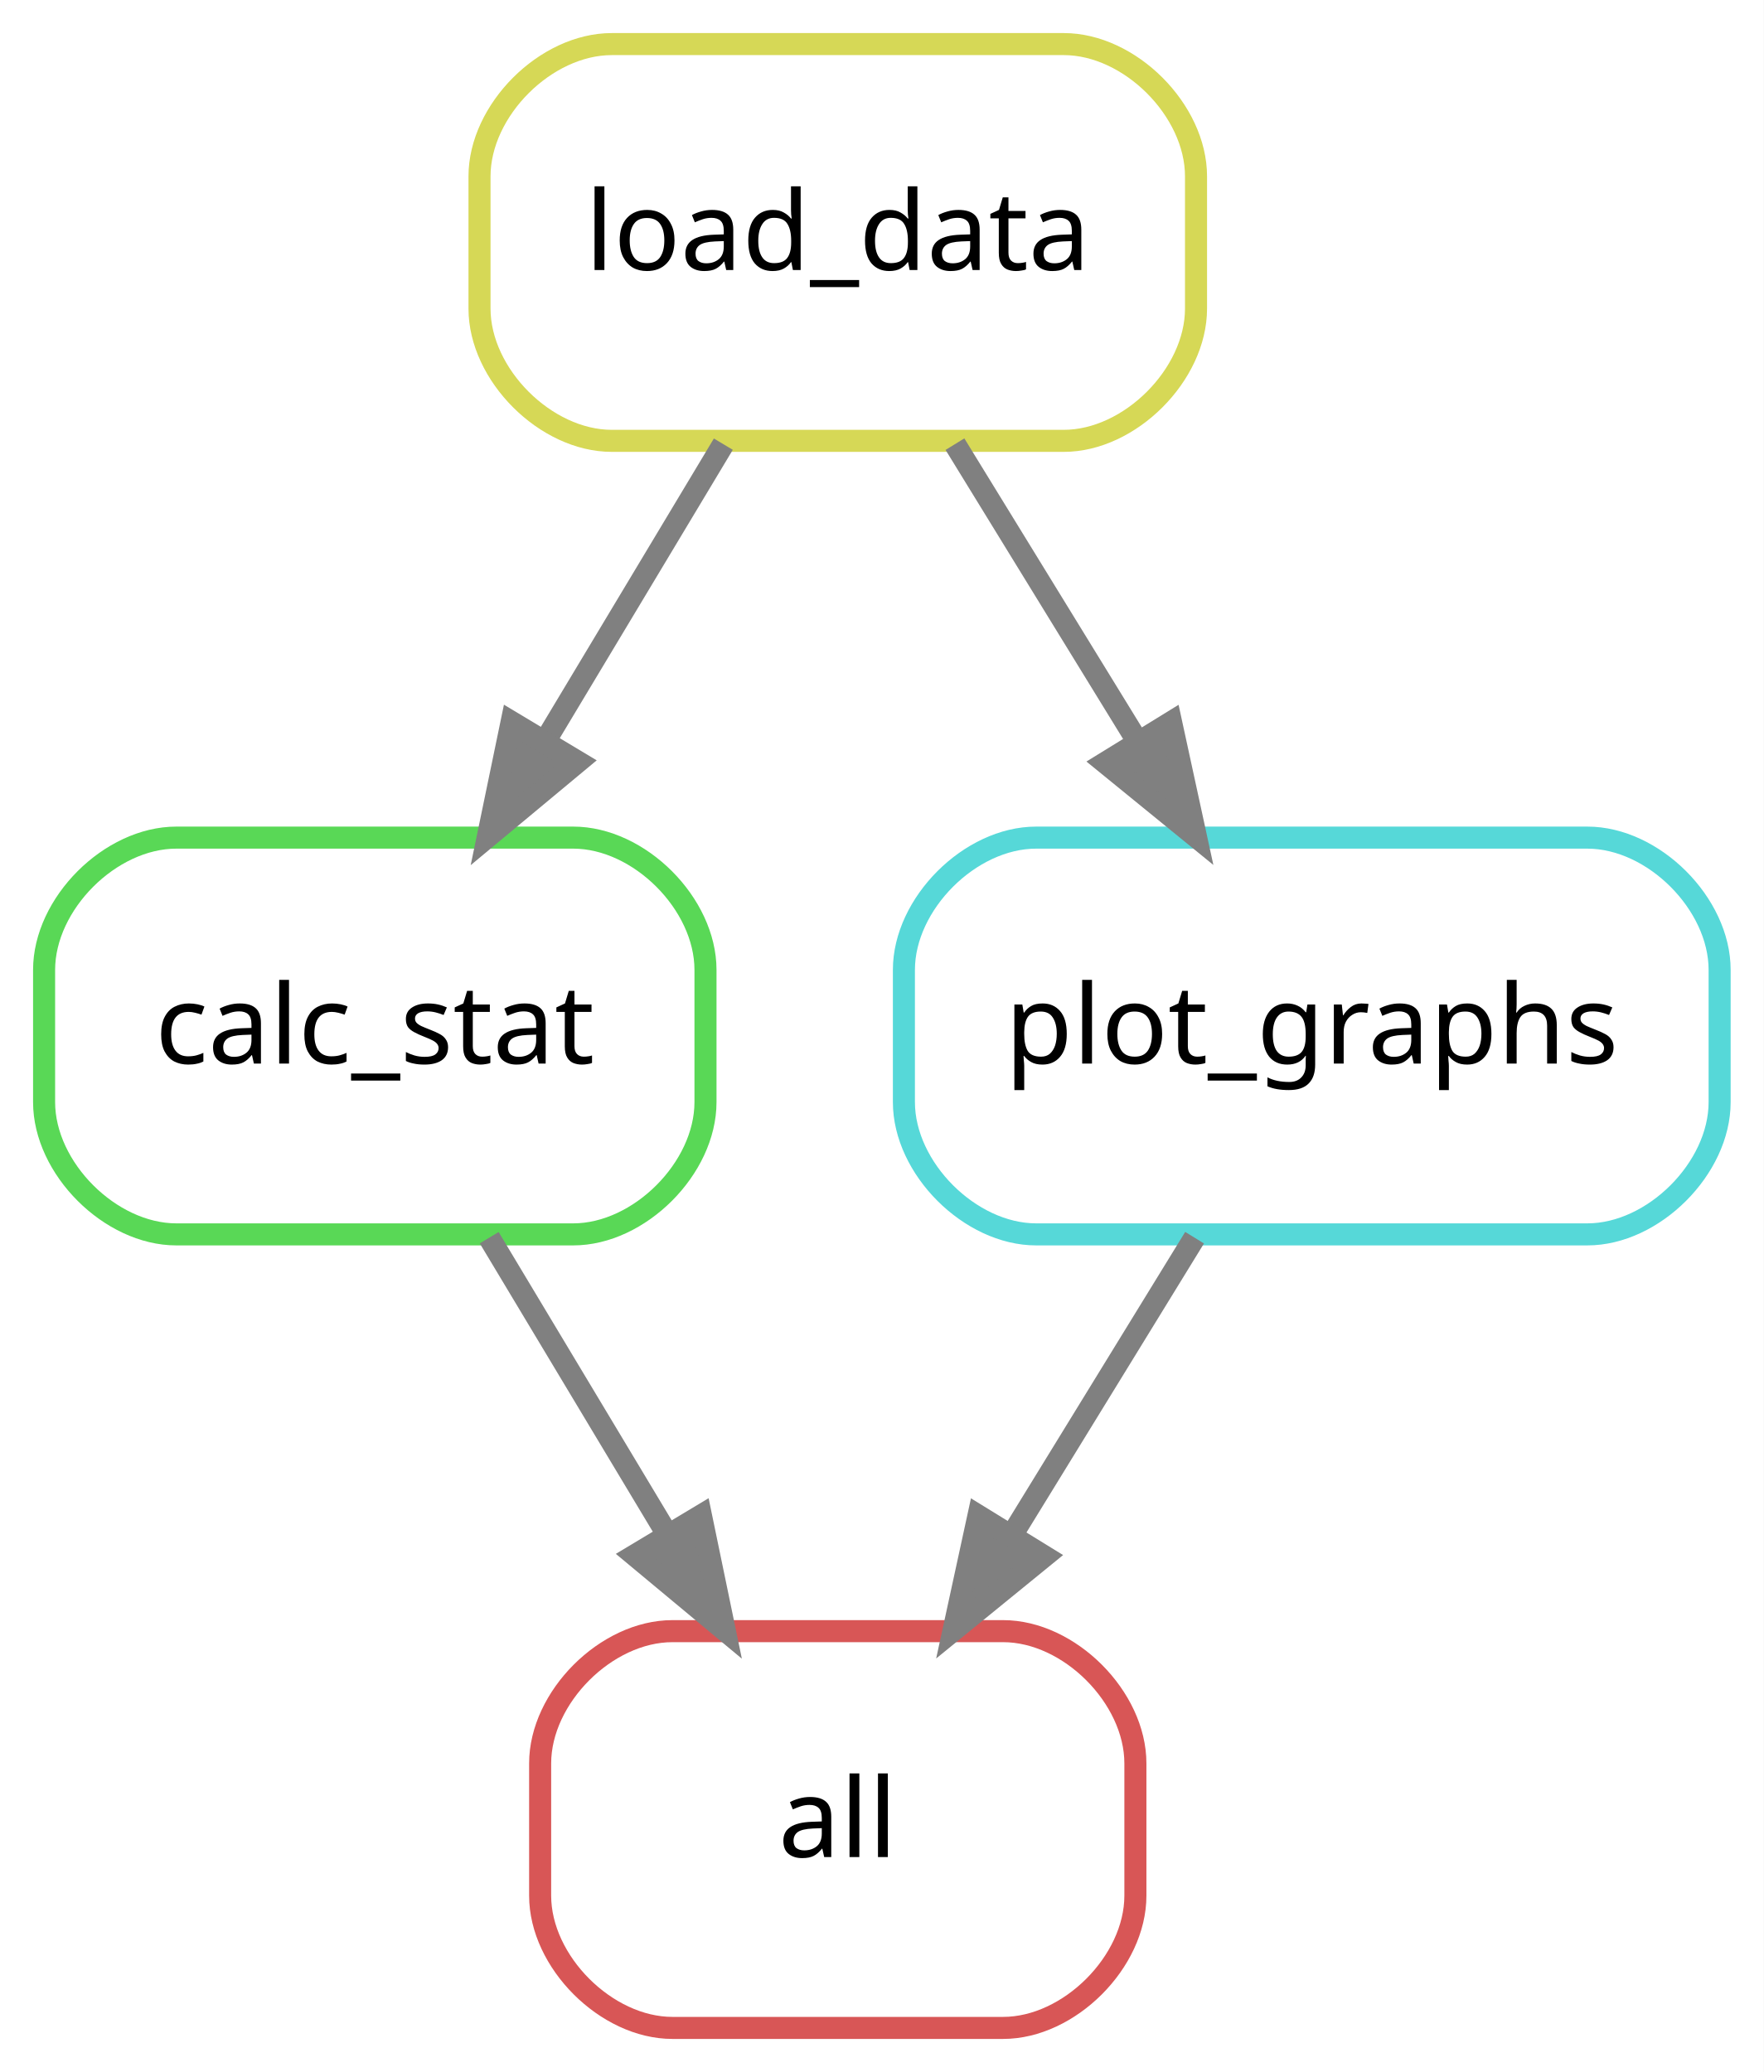
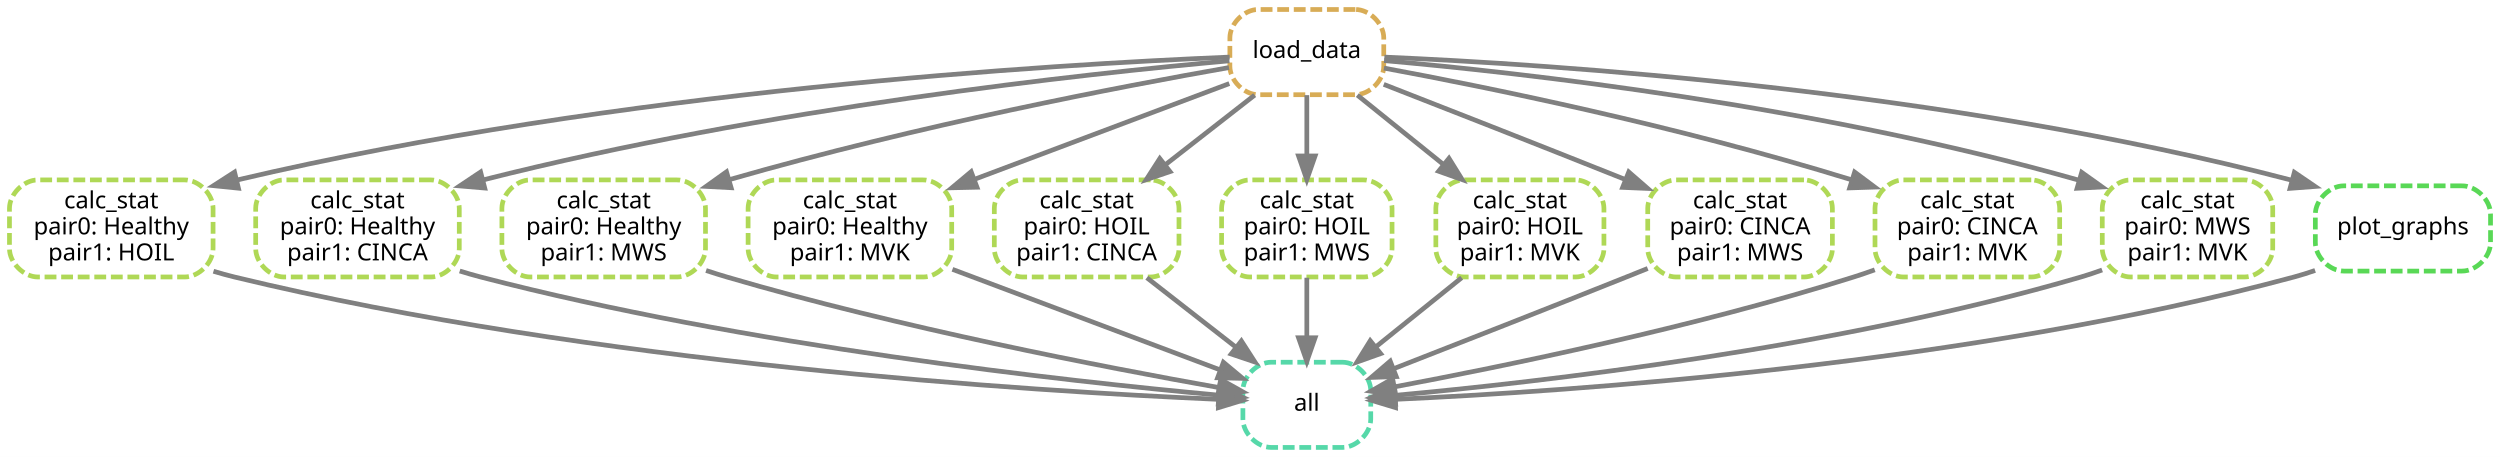
- <svg xmlns="http://www.w3.org/2000/svg" width="160pt" height="188pt" viewBox="0.00 0.00 160.00 188.00">
-   <g id="graph0" class="graph" transform="scale(1 1) rotate(0) translate(4 184)">
-     <polygon fill="white" stroke="transparent" points="-4,4 -4,-184 156,-184 156,4 -4,4" />
+ <svg xmlns="http://www.w3.org/2000/svg" width="1056pt" height="193pt" viewBox="0.00 0.00 1056.00 193.00">
+   <g id="graph0" class="graph" transform="scale(1 1) rotate(0) translate(4 189)">
+     <polygon fill="white" stroke="transparent" points="-4,4 -4,-189 1052,-189 1052,4 -4,4" />
    <g id="node1" class="node">
-       <path fill="none" stroke="#d85656" stroke-width="2" d="M87,-36C87,-36 57,-36 57,-36 51,-36 45,-30 45,-24 45,-24 45,-12 45,-12 45,-6 51,0 57,0 57,0 87,0 87,0 93,0 99,-6 99,-12 99,-12 99,-24 99,-24 99,-30 93,-36 87,-36" />
-       <text text-anchor="middle" x="72" y="-15.5" font-family="sans" font-size="10.00">all</text>
+       <path fill="none" stroke="#56d8a9" stroke-width="2" stroke-dasharray="5,2" d="M563,-36C563,-36 533,-36 533,-36 527,-36 521,-30 521,-24 521,-24 521,-12 521,-12 521,-6 527,0 533,0 533,0 563,0 563,0 569,0 575,-6 575,-12 575,-12 575,-24 575,-24 575,-30 569,-36 563,-36" />
+       <text text-anchor="middle" x="548" y="-15.5" font-family="sans" font-size="10.00">all</text>
    </g>
    <g id="node2" class="node">
-       <path fill="none" stroke="#59d856" stroke-width="2" d="M48,-108C48,-108 12,-108 12,-108 6,-108 0,-102 0,-96 0,-96 0,-84 0,-84 0,-78 6,-72 12,-72 12,-72 48,-72 48,-72 54,-72 60,-78 60,-84 60,-84 60,-96 60,-96 60,-102 54,-108 48,-108" />
-       <text text-anchor="middle" x="30" y="-87.5" font-family="sans" font-size="10.00">calc_stat</text>
+       <path fill="none" stroke="#afd856" stroke-width="2" stroke-dasharray="5,2" d="M74,-113C74,-113 12,-113 12,-113 6,-113 0,-107 0,-101 0,-101 0,-84 0,-84 0,-78 6,-72 12,-72 12,-72 74,-72 74,-72 80,-72 86,-78 86,-84 86,-84 86,-101 86,-101 86,-107 80,-113 74,-113" />
+       <text text-anchor="middle" x="43" y="-101" font-family="sans" font-size="10.00">calc_stat</text>
+       <text text-anchor="middle" x="43" y="-90" font-family="sans" font-size="10.00">pair0: Healthy</text>
+       <text text-anchor="middle" x="43" y="-79" font-family="sans" font-size="10.00">pair1: HOIL</text>
    </g>
    <g id="edge1" class="edge">
-       <path fill="none" stroke="grey" stroke-width="2" d="M40.38,-71.7C45.26,-63.56 51.19,-53.69 56.58,-44.7" />
-       <polygon fill="grey" stroke="grey" stroke-width="2" points="59.59,-46.48 61.74,-36.1 53.59,-42.88 59.59,-46.48" />
+       <path fill="none" stroke="grey" stroke-width="2" d="M86.17,-74.42C89.13,-73.52 92.1,-72.7 95,-72 246.23,-35.37 432.2,-23.75 510.48,-20.32" />
+       <polygon fill="grey" stroke="grey" stroke-width="2" points="510.95,-23.81 520.79,-19.89 510.66,-16.81 510.95,-23.81" />
    </g>
    <g id="node3" class="node">
-       <path fill="none" stroke="#56d8d8" stroke-width="2" d="M140,-108C140,-108 90,-108 90,-108 84,-108 78,-102 78,-96 78,-96 78,-84 78,-84 78,-78 84,-72 90,-72 90,-72 140,-72 140,-72 146,-72 152,-78 152,-84 152,-84 152,-96 152,-96 152,-102 146,-108 140,-108" />
-       <text text-anchor="middle" x="115" y="-87.5" font-family="sans" font-size="10.00">plot_graphs</text>
+       <path fill="none" stroke="#afd856" stroke-width="2" stroke-dasharray="5,2" d="M178,-113C178,-113 116,-113 116,-113 110,-113 104,-107 104,-101 104,-101 104,-84 104,-84 104,-78 110,-72 116,-72 116,-72 178,-72 178,-72 184,-72 190,-78 190,-84 190,-84 190,-101 190,-101 190,-107 184,-113 178,-113" />
+       <text text-anchor="middle" x="147" y="-101" font-family="sans" font-size="10.00">calc_stat</text>
+       <text text-anchor="middle" x="147" y="-90" font-family="sans" font-size="10.00">pair0: Healthy</text>
+       <text text-anchor="middle" x="147" y="-79" font-family="sans" font-size="10.00">pair1: CINCA</text>
    </g>
    <g id="edge2" class="edge">
-       <path fill="none" stroke="grey" stroke-width="2" d="M104.37,-71.7C99.37,-63.56 93.31,-53.69 87.79,-44.7" />
-       <polygon fill="grey" stroke="grey" stroke-width="2" points="90.72,-42.79 82.51,-36.1 84.76,-46.46 90.72,-42.79" />
+       <path fill="none" stroke="grey" stroke-width="2" d="M190.19,-74.53C193.15,-73.61 196.11,-72.75 199,-72 310.52,-42.96 446.5,-27.99 510.84,-22.08" />
+       <polygon fill="grey" stroke="grey" stroke-width="2" points="511.26,-25.56 520.91,-21.18 510.63,-18.59 511.26,-25.56" />
    </g>
    <g id="node4" class="node">
-       <path fill="none" stroke="#d6d856" stroke-width="2" d="M92.5,-180C92.5,-180 51.5,-180 51.5,-180 45.5,-180 39.5,-174 39.5,-168 39.5,-168 39.5,-156 39.5,-156 39.5,-150 45.5,-144 51.5,-144 51.5,-144 92.5,-144 92.5,-144 98.5,-144 104.5,-150 104.5,-156 104.5,-156 104.5,-168 104.5,-168 104.5,-174 98.5,-180 92.5,-180" />
-       <text text-anchor="middle" x="72" y="-159.5" font-family="sans" font-size="10.00">load_data</text>
+       <path fill="none" stroke="#afd856" stroke-width="2" stroke-dasharray="5,2" d="M282,-113C282,-113 220,-113 220,-113 214,-113 208,-107 208,-101 208,-101 208,-84 208,-84 208,-78 214,-72 220,-72 220,-72 282,-72 282,-72 288,-72 294,-78 294,-84 294,-84 294,-101 294,-101 294,-107 288,-113 282,-113" />
+       <text text-anchor="middle" x="251" y="-101" font-family="sans" font-size="10.00">calc_stat</text>
+       <text text-anchor="middle" x="251" y="-90" font-family="sans" font-size="10.00">pair0: Healthy</text>
+       <text text-anchor="middle" x="251" y="-79" font-family="sans" font-size="10.00">pair1: MWS</text>
    </g>
    <g id="edge3" class="edge">
-       <path fill="none" stroke="grey" stroke-width="2" d="M61.62,-143.7C56.74,-135.56 50.81,-125.69 45.42,-116.7" />
-       <polygon fill="grey" stroke="grey" stroke-width="2" points="48.41,-114.88 40.26,-108.1 42.41,-118.48 48.41,-114.88" />
+       <path fill="none" stroke="grey" stroke-width="2" d="M294.25,-74.74C297.2,-73.77 300.13,-72.84 303,-72 375.54,-50.67 462.48,-33.88 510.85,-25.29" />
+       <polygon fill="grey" stroke="grey" stroke-width="2" points="511.61,-28.71 520.85,-23.54 510.4,-21.82 511.61,-28.71" />
+     </g>
+     <g id="node5" class="node">
+       <path fill="none" stroke="#afd856" stroke-width="2" stroke-dasharray="5,2" d="M386,-113C386,-113 324,-113 324,-113 318,-113 312,-107 312,-101 312,-101 312,-84 312,-84 312,-78 318,-72 324,-72 324,-72 386,-72 386,-72 392,-72 398,-78 398,-84 398,-84 398,-101 398,-101 398,-107 392,-113 386,-113" />
+       <text text-anchor="middle" x="355" y="-101" font-family="sans" font-size="10.00">calc_stat</text>
+       <text text-anchor="middle" x="355" y="-90" font-family="sans" font-size="10.00">pair0: Healthy</text>
+       <text text-anchor="middle" x="355" y="-79" font-family="sans" font-size="10.00">pair1: MVK</text>
    </g>
    <g id="edge4" class="edge">
-       <path fill="none" stroke="grey" stroke-width="2" d="M82.63,-143.7C87.63,-135.56 93.69,-125.69 99.21,-116.7" />
-       <polygon fill="grey" stroke="grey" stroke-width="2" points="102.24,-118.46 104.49,-108.1 96.28,-114.79 102.24,-118.46" />
+       <path fill="none" stroke="grey" stroke-width="2" d="M398.31,-75.23C432.36,-62.44 479.24,-44.83 511.42,-32.74" />
+       <polygon fill="grey" stroke="grey" stroke-width="2" points="512.77,-35.97 520.9,-29.18 510.31,-29.42 512.77,-35.97" />
+     </g>
+     <g id="node6" class="node">
+       <path fill="none" stroke="#afd856" stroke-width="2" stroke-dasharray="5,2" d="M482,-113C482,-113 428,-113 428,-113 422,-113 416,-107 416,-101 416,-101 416,-84 416,-84 416,-78 422,-72 428,-72 428,-72 482,-72 482,-72 488,-72 494,-78 494,-84 494,-84 494,-101 494,-101 494,-107 488,-113 482,-113" />
+       <text text-anchor="middle" x="455" y="-101" font-family="sans" font-size="10.00">calc_stat</text>
+       <text text-anchor="middle" x="455" y="-90" font-family="sans" font-size="10.00">pair0: HOIL</text>
+       <text text-anchor="middle" x="455" y="-79" font-family="sans" font-size="10.00">pair1: CINCA</text>
+     </g>
+     <g id="edge5" class="edge">
+       <path fill="none" stroke="grey" stroke-width="2" d="M480.41,-71.69C492.04,-62.63 505.89,-51.83 518.02,-42.37" />
+       <polygon fill="grey" stroke="grey" stroke-width="2" points="520.36,-44.99 526.09,-36.08 516.05,-39.47 520.36,-44.99" />
+     </g>
+     <g id="node7" class="node">
+       <path fill="none" stroke="#afd856" stroke-width="2" stroke-dasharray="5,2" d="M572,-113C572,-113 524,-113 524,-113 518,-113 512,-107 512,-101 512,-101 512,-84 512,-84 512,-78 518,-72 524,-72 524,-72 572,-72 572,-72 578,-72 584,-78 584,-84 584,-84 584,-101 584,-101 584,-107 578,-113 572,-113" />
+       <text text-anchor="middle" x="548" y="-101" font-family="sans" font-size="10.00">calc_stat</text>
+       <text text-anchor="middle" x="548" y="-90" font-family="sans" font-size="10.00">pair0: HOIL</text>
+       <text text-anchor="middle" x="548" y="-79" font-family="sans" font-size="10.00">pair1: MWS</text>
+     </g>
+     <g id="edge6" class="edge">
+       <path fill="none" stroke="grey" stroke-width="2" d="M548,-71.69C548,-63.91 548,-54.84 548,-46.45" />
+       <polygon fill="grey" stroke="grey" stroke-width="2" points="551.5,-46.32 548,-36.32 544.5,-46.32 551.5,-46.32" />
+     </g>
+     <g id="node8" class="node">
+       <path fill="none" stroke="#afd856" stroke-width="2" stroke-dasharray="5,2" d="M661.5,-113C661.5,-113 614.5,-113 614.5,-113 608.5,-113 602.5,-107 602.5,-101 602.5,-101 602.5,-84 602.5,-84 602.5,-78 608.5,-72 614.5,-72 614.5,-72 661.5,-72 661.5,-72 667.5,-72 673.5,-78 673.5,-84 673.5,-84 673.5,-101 673.5,-101 673.5,-107 667.5,-113 661.5,-113" />
+       <text text-anchor="middle" x="638" y="-101" font-family="sans" font-size="10.00">calc_stat</text>
+       <text text-anchor="middle" x="638" y="-90" font-family="sans" font-size="10.00">pair0: HOIL</text>
+       <text text-anchor="middle" x="638" y="-79" font-family="sans" font-size="10.00">pair1: MVK</text>
+     </g>
+     <g id="edge7" class="edge">
+       <path fill="none" stroke="grey" stroke-width="2" d="M613.41,-71.69C602.16,-62.63 588.75,-51.83 577.01,-42.37" />
+       <polygon fill="grey" stroke="grey" stroke-width="2" points="579.18,-39.63 569.2,-36.08 574.79,-45.08 579.18,-39.63" />
+     </g>
+     <g id="node9" class="node">
+       <path fill="none" stroke="#afd856" stroke-width="2" stroke-dasharray="5,2" d="M758,-113C758,-113 704,-113 704,-113 698,-113 692,-107 692,-101 692,-101 692,-84 692,-84 692,-78 698,-72 704,-72 704,-72 758,-72 758,-72 764,-72 770,-78 770,-84 770,-84 770,-101 770,-101 770,-107 764,-113 758,-113" />
+       <text text-anchor="middle" x="731" y="-101" font-family="sans" font-size="10.00">calc_stat</text>
+       <text text-anchor="middle" x="731" y="-90" font-family="sans" font-size="10.00">pair0: CINCA</text>
+       <text text-anchor="middle" x="731" y="-79" font-family="sans" font-size="10.00">pair1: MWS</text>
+     </g>
+     <g id="edge8" class="edge">
+       <path fill="none" stroke="grey" stroke-width="2" d="M691.98,-75.6C688.94,-74.38 685.92,-73.17 683,-72 649.78,-58.73 611.86,-43.87 584.69,-33.27" />
+       <polygon fill="grey" stroke="grey" stroke-width="2" points="585.78,-29.94 575.19,-29.57 583.23,-36.46 585.78,-29.94" />
+     </g>
+     <g id="node10" class="node">
+       <path fill="none" stroke="#afd856" stroke-width="2" stroke-dasharray="5,2" d="M854,-113C854,-113 800,-113 800,-113 794,-113 788,-107 788,-101 788,-101 788,-84 788,-84 788,-78 794,-72 800,-72 800,-72 854,-72 854,-72 860,-72 866,-78 866,-84 866,-84 866,-101 866,-101 866,-107 860,-113 854,-113" />
+       <text text-anchor="middle" x="827" y="-101" font-family="sans" font-size="10.00">calc_stat</text>
+       <text text-anchor="middle" x="827" y="-90" font-family="sans" font-size="10.00">pair0: CINCA</text>
+       <text text-anchor="middle" x="827" y="-79" font-family="sans" font-size="10.00">pair1: MVK</text>
+     </g>
+     <g id="edge9" class="edge">
+       <path fill="none" stroke="grey" stroke-width="2" d="M787.89,-75.02C784.9,-73.94 781.92,-72.92 779,-72 711.84,-50.8 631.22,-34.26 585.16,-25.62" />
+       <polygon fill="grey" stroke="grey" stroke-width="2" points="585.52,-22.13 575.05,-23.75 584.25,-29.01 585.52,-22.13" />
+     </g>
+     <g id="node11" class="node">
+       <path fill="none" stroke="#afd856" stroke-width="2" stroke-dasharray="5,2" d="M944,-113C944,-113 896,-113 896,-113 890,-113 884,-107 884,-101 884,-101 884,-84 884,-84 884,-78 890,-72 896,-72 896,-72 944,-72 944,-72 950,-72 956,-78 956,-84 956,-84 956,-101 956,-101 956,-107 950,-113 944,-113" />
+       <text text-anchor="middle" x="920" y="-101" font-family="sans" font-size="10.00">calc_stat</text>
+       <text text-anchor="middle" x="920" y="-90" font-family="sans" font-size="10.00">pair0: MWS</text>
+       <text text-anchor="middle" x="920" y="-79" font-family="sans" font-size="10.00">pair1: MVK</text>
+     </g>
+     <g id="edge10" class="edge">
+       <path fill="none" stroke="grey" stroke-width="2" d="M883.94,-74.96C880.95,-73.87 877.94,-72.86 875,-72 772.47,-41.98 646.57,-27.62 585.19,-22" />
+       <polygon fill="grey" stroke="grey" stroke-width="2" points="585.48,-18.51 575.21,-21.11 584.86,-25.49 585.48,-18.51" />
+     </g>
+     <g id="node12" class="node">
+       <path fill="none" stroke="#59d856" stroke-width="2" stroke-dasharray="5,2" d="M1036,-110.5C1036,-110.5 986,-110.5 986,-110.5 980,-110.5 974,-104.5 974,-98.5 974,-98.5 974,-86.5 974,-86.5 974,-80.5 980,-74.5 986,-74.5 986,-74.5 1036,-74.5 1036,-74.5 1042,-74.5 1048,-80.5 1048,-86.5 1048,-86.5 1048,-98.5 1048,-98.5 1048,-104.5 1042,-110.5 1036,-110.5" />
+       <text text-anchor="middle" x="1011" y="-90" font-family="sans" font-size="10.00">plot_graphs</text>
+     </g>
+     <g id="edge11" class="edge">
+       <path fill="none" stroke="grey" stroke-width="2" d="M973.9,-74.76C970.92,-73.73 967.93,-72.79 965,-72 828.34,-35.11 659.39,-23.69 585.52,-20.33" />
+       <polygon fill="grey" stroke="grey" stroke-width="2" points="585.47,-16.82 575.33,-19.89 585.17,-23.82 585.47,-16.82" />
+     </g>
+     <g id="node13" class="node">
+       <path fill="none" stroke="#d8ac56" stroke-width="2" stroke-dasharray="5,2" d="M568.5,-185C568.5,-185 527.5,-185 527.5,-185 521.5,-185 515.5,-179 515.5,-173 515.5,-173 515.5,-161 515.5,-161 515.5,-155 521.5,-149 527.5,-149 527.5,-149 568.5,-149 568.5,-149 574.5,-149 580.5,-155 580.5,-161 580.5,-161 580.5,-173 580.5,-173 580.5,-179 574.5,-185 568.5,-185" />
+       <text text-anchor="middle" x="548" y="-164.5" font-family="sans" font-size="10.00">load_data</text>
+     </g>
+     <g id="edge12" class="edge">
+       <path fill="none" stroke="grey" stroke-width="2" d="M515.4,-164.89C441.79,-161.81 257.27,-150.88 96.25,-113" />
+       <polygon fill="grey" stroke="grey" stroke-width="2" points="96.71,-109.51 86.17,-110.58 95.07,-116.31 96.71,-109.51" />
+     </g>
+     <g id="edge13" class="edge">
+       <path fill="none" stroke="grey" stroke-width="2" d="M515.31,-163.32C454.62,-157.86 320.49,-143.51 199.95,-112.98" />
+       <polygon fill="grey" stroke="grey" stroke-width="2" points="200.75,-109.57 190.19,-110.47 199,-116.35 200.75,-109.57" />
+     </g>
+     <g id="edge14" class="edge">
+       <path fill="none" stroke="grey" stroke-width="2" d="M515.12,-160.46C469.59,-152.45 384.7,-136.3 304.06,-113.12" />
+       <polygon fill="grey" stroke="grey" stroke-width="2" points="304.83,-109.7 294.25,-110.26 302.87,-116.42 304.83,-109.7" />
+     </g>
+     <g id="edge15" class="edge">
+       <path fill="none" stroke="grey" stroke-width="2" d="M515.26,-153.7C485.77,-142.62 441.9,-126.14 407.51,-113.22" />
+       <polygon fill="grey" stroke="grey" stroke-width="2" points="408.67,-109.92 398.08,-109.68 406.21,-116.48 408.67,-109.92" />
+     </g>
+     <g id="edge16" class="edge">
+       <path fill="none" stroke="grey" stroke-width="2" d="M525.96,-148.82C514.68,-140.03 500.72,-129.14 488.17,-119.36" />
+       <polygon fill="grey" stroke="grey" stroke-width="2" points="490.21,-116.51 480.17,-113.12 485.9,-122.03 490.21,-116.51" />
+     </g>
+     <g id="edge17" class="edge">
+       <path fill="none" stroke="grey" stroke-width="2" d="M548,-148.82C548,-141.2 548,-132 548,-123.32" />
+       <polygon fill="grey" stroke="grey" stroke-width="2" points="551.5,-123.12 548,-113.12 544.5,-123.12 551.5,-123.12" />
+     </g>
+     <g id="edge18" class="edge">
+       <path fill="none" stroke="grey" stroke-width="2" d="M569.33,-148.82C580.14,-140.11 593.5,-129.35 605.56,-119.64" />
+       <polygon fill="grey" stroke="grey" stroke-width="2" points="608.05,-122.12 613.64,-113.12 603.66,-116.67 608.05,-122.12" />
+     </g>
+     <g id="edge19" class="edge">
+       <path fill="none" stroke="grey" stroke-width="2" d="M580.5,-153.36C605.9,-143.46 642.3,-129.21 682.52,-113.17" />
+       <polygon fill="grey" stroke="grey" stroke-width="2" points="683.99,-116.35 691.98,-109.4 681.4,-109.85 683.99,-116.35" />
+     </g>
+     <g id="edge20" class="edge">
+       <path fill="none" stroke="grey" stroke-width="2" d="M580.58,-160.24C623.86,-152.21 702.74,-136.29 778.23,-113.01" />
+       <polygon fill="grey" stroke="grey" stroke-width="2" points="779.4,-116.31 787.89,-109.98 777.31,-109.63 779.4,-116.31" />
+     </g>
+     <g id="edge21" class="edge">
+       <path fill="none" stroke="grey" stroke-width="2" d="M580.62,-163.41C638.43,-158.25 762.56,-144.59 874.21,-112.86" />
+       <polygon fill="grey" stroke="grey" stroke-width="2" points="875.31,-116.19 883.94,-110.04 873.36,-109.47 875.31,-116.19" />
+     </g>
+     <g id="edge22" class="edge">
+       <path fill="none" stroke="grey" stroke-width="2" d="M580.76,-164.88C650.3,-161.87 817.58,-151.2 963.85,-112.92" />
+       <polygon fill="grey" stroke="grey" stroke-width="2" points="965.14,-116.2 973.9,-110.24 963.33,-109.44 965.14,-116.2" />
    </g>
  </g>
</svg>
